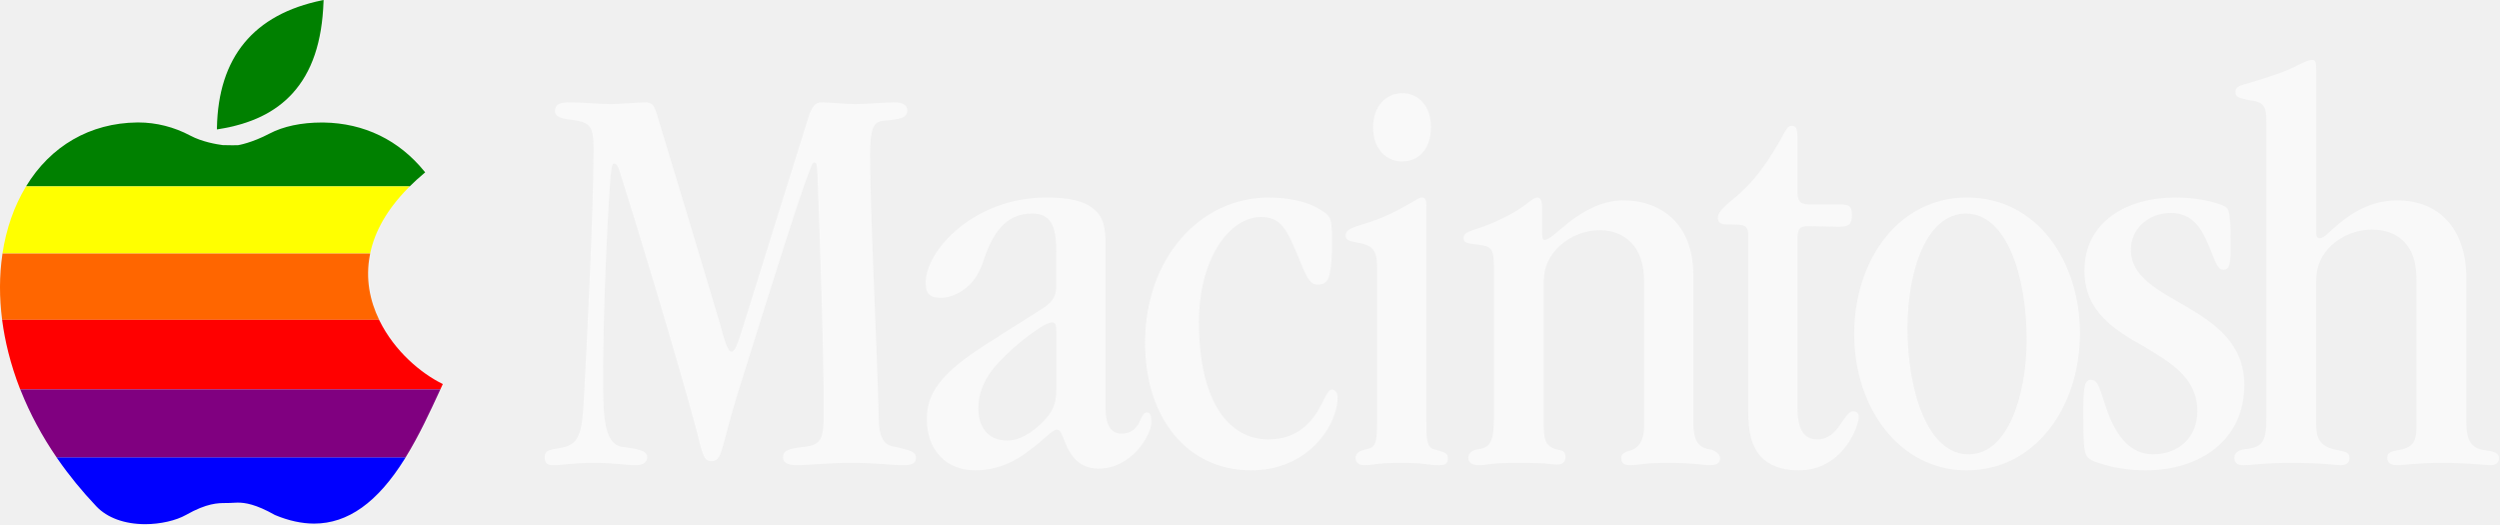
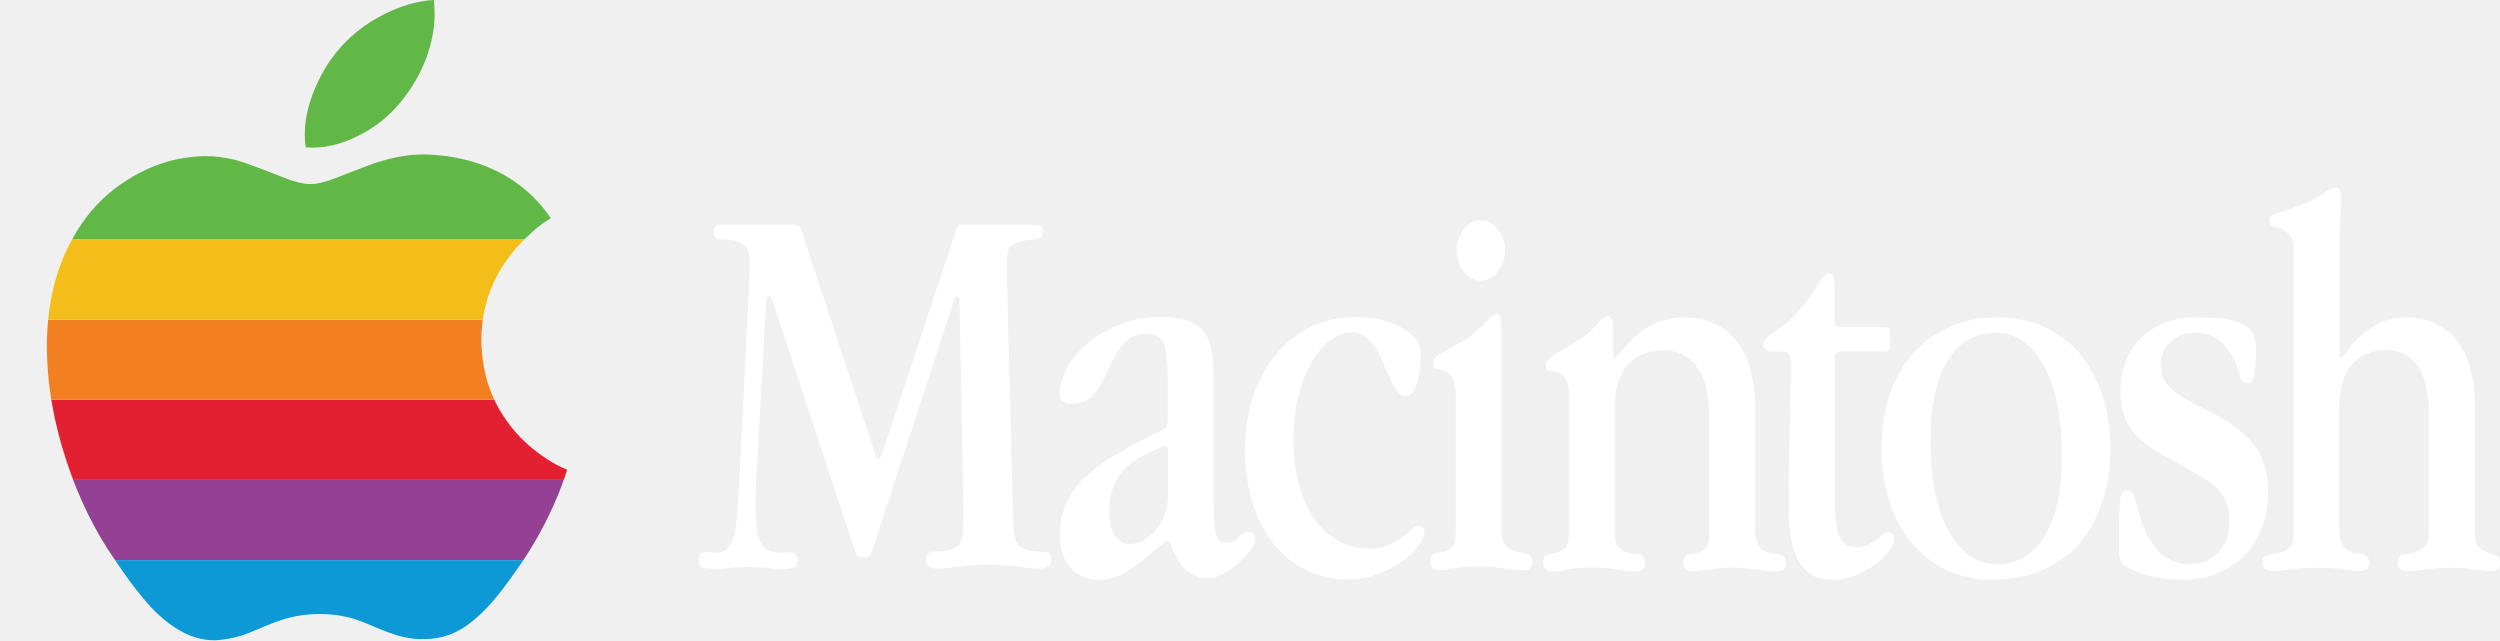
- <svg xmlns="http://www.w3.org/2000/svg" enable-background="new 0 0 566.93 118.865" height="118.865" viewBox="0 0 566.93 118.865" width="566.93">
-   <g fill="#f9f9f9">
-     <path d="m177.639 103.668c0-1.56 1.428-1.949 4.808-2.339 4.161-.391 4.418-2.209 4.418-8.188 0-14.037-.907-39.771-1.428-53.678-.13-1.949-.13-2.6-.65-2.6s-.651.781-1.171 1.95c-2.47 6.5-6.497 19.235-16.505 51.208-3.64 12.086-3.25 14.557-5.719 14.557-1.56 0-1.949-1.041-3.25-6.5-4.288-16.115-14.296-48.998-17.546-59.135-.391-1.17-.649-1.82-1.301-1.82-.518 0-.518 1.04-.777 2.859-.91 12.215-1.688 33.142-1.688 44.45 0 8.577-.133 16.246 4.288 16.896 2.339.392 5.719.521 5.719 2.34 0 1.039-.779 1.819-2.602 1.819-2.598 0-4.676-.521-9.617-.521-4.548 0-7.146.521-8.966.521-1.302 0-2.079-.26-2.079-1.819 0-1.948 1.949-1.69 4.158-2.209 3.77-.78 4.289-3.771 4.678-10.14.78-13.905 2.209-44.318 2.209-55.106.13-7.018 0-8.317-4.418-8.968-2.209-.259-4.288-.519-4.288-2.079 0-1.82 1.688-1.949 3.509-1.95 2.729 0 6.368.39 9.229.39 2.209 0 5.587-.39 7.668-.389 1.429 0 1.949.389 2.6 2.339 4.81 15.855 9.62 31.711 14.298 47.438 1.038 3.771 1.819 6.76 2.729 6.76.778 0 1.429-1.819 2.597-5.592 4.941-15.854 9.88-31.71 14.818-47.438.776-2.469 1.559-3.509 2.989-3.51 1.948 0 5.198.39 7.668.39 2.6 0 6.366-.39 9.097-.389 1.432 0 2.729.519 2.729 1.819 0 1.69-1.688 2.081-5.459 2.339-2.339.26-2.988 1.95-2.988 7.798 0 12.867 1.561 43.279 1.95 59.266 0 4.81 1.168 6.629 3.769 6.89 3.25.778 4.679 1.041 4.679 2.47 0 1.43-1.169 1.689-2.986 1.689-2.729 0-5.851-.521-11.828-.521-5.199 0-9.487.521-12.348.521-1.69 0-2.988-.521-2.988-1.689v-.127z" />
-     <path d="m239.633 57.01c0-6.108-1.432-8.579-5.459-8.579-6.239 0-9.097 4.68-11.179 11.048-.91 2.729-2.469 4.938-4.418 6.238-1.431 1.04-3.25 1.819-5.198 1.819-2.47 0-3.38-1.041-3.38-3.379 0-7.537 11.179-19.364 27.294-19.364 4.81 0 8.579.649 10.785 2.6 2.212 1.69 2.732 4.159 2.732 8.188v37.17c0 3.25 1.038 5.589 3.638 5.589 2.081 0 3.25-1.169 3.9-2.339.521-1.17 1.038-2.469 1.817-2.469.78 0 1.041.648 1.041 2.209 0 2.857-4.418 10.525-11.959 10.525-5.459 0-7.018-4.418-8.059-7.019-.391-1.04-.777-1.819-1.428-1.819-1.041 0-3.12 2.471-6.37 4.811-2.989 2.34-7.019 4.418-12.217 4.418-6.108 0-10.918-4.157-10.918-11.697 0-6.887 4.81-11.566 15.336-18.064 4.161-2.729 7.277-4.549 9.619-6.108 3.509-2.078 4.419-3.25 4.419-6.237v-7.54h.004zm-17.679 35.61c0 4.811 2.732 7.279 6.5 7.279 2.859 0 5.589-1.69 8.06-4.16 2.339-2.338 3.119-4.158 3.119-7.407v-13.257c0-1.561-.261-1.95-.91-1.95-.647 0-1.299.26-2.989 1.301-2.729 1.819-5.329 3.897-7.538 6.108-3.638 3.379-6.24 7.277-6.24 11.957z" />
-     <path d="m259.776 77.675c0-18.975 12.347-32.882 28.074-32.882 3.51 0 8.188.649 11.178 2.469 2.729 1.56 2.988 2.079 3.119 5.199v4.68c0 1.169-.131 3.118-.392 4.288-.261 2.34-1.171 3.12-2.858 3.12-2.34 0-2.989-3.378-5.459-8.837-1.818-4.29-3.511-6.499-7.277-6.499-7.537 0-14.167 9.877-14.167 23.782 0 18.457 7.021 26.645 15.726 26.645 4.684 0 8.188-1.949 10.788-5.719 1.56-2.339 2.601-5.587 3.642-5.587.776 0 1.299.778 1.299 1.819 0 6.107-6.497 16.506-19.624 16.506-14.428 0-24.045-11.827-24.045-28.854z" />
-     <path d="m312.414 60.778c0-4.158-.91-5.199-4.94-5.849-1.559-.26-2.206-.649-2.206-1.56 0-1.17 1.168-1.689 4.158-2.598 4.156-1.172 7.798-3.121 10.526-4.681 1.298-.778 2.079-1.3 2.601-1.3.776 0 1.037.521 1.037 1.949v6.109 41.852c0 4.42-.042 6.641 1.637 7.146 2.296.696 3.25.781 3.25 2.082 0 1.168-.521 1.561-2.078 1.561-2.729 0-2.678-.521-8.396-.521-6.238 0-6.057.521-8.524.521-1.04 0-1.951-.521-1.951-1.561 0-1.301.911-1.695 2.603-2.082 2.067-.471 2.286-1.56 2.286-6.759zm5.589-24.173c-3.382 0-6.499-2.731-6.499-7.669 0-4.808 2.859-7.798 6.63-7.798 3.639 0 6.497 2.859 6.497 7.668 0 5.068-2.858 7.799-6.497 7.799z" />
-     <path d="m338.926 60.778c0-4.418-.521-4.938-3.768-5.328-2.339-.26-3.12-.391-3.12-1.431 0-1.3 1.299-1.56 4.028-2.469 4.678-1.69 8.319-3.769 10.267-5.329 1.171-.909 1.821-1.43 2.474-1.43.776 0 1.038 1.04 1.038 2.209v5.2c0 1.819.13 2.209.521 2.209 1.171 0 3.249-2.209 6.105-4.418 2.991-2.209 7.021-4.549 11.827-4.549 4.419 0 8.579 1.43 11.565 4.549 2.731 2.859 4.291 7.019 4.291 12.476v33.143c0 4.549 1.153 5.979 4.146 6.367 0 0 1.924.65 1.924 1.95 0 1.169-.911 1.562-2.34 1.562-1.562 0-3.339-.521-9.447-.521-5.848 0-6.474.521-8.551.521-1.433 0-2.079-.391-2.079-1.69 0-.909.928-1.354 2.209-1.69 1.2-.313 2.962-1.688 2.962-5.328v-33.012c0-3.121-.646-5.85-2.209-7.93-1.818-2.338-4.549-3.639-7.798-3.639-3.382 0-6.628 1.301-9.098 3.51-2.339 2.209-3.641 4.809-3.641 7.928v33.142c0 3.379.632 4.779 3.771 5.328.549.096 1.148.375 1.148 1.543 0 1.301-.91 1.689-1.951 1.689-1.56 0-1.147-.375-8.813-.375-6.63 0-6.734.521-8.813.521-1.56 0-2.471-.521-2.471-1.69s1.045-1.784 2.341-1.95c2.813-.354 3.481-2.078 3.481-7.277v-33.791z" />
-     <path d="m407.782 92.362c0 5.066 1.431 7.275 4.551 7.275 2.47 0 4.028-1.689 5.068-3.248 1.169-1.562 1.948-3.121 2.989-3.121.776 0 1.299.391 1.299 1.301 0 1.949-3.511 12.088-13.647 12.088-3.768 0-6.627-1.039-8.575-3.119-2.078-2.34-2.858-5.459-2.858-10.398v-40.03c0-1.431-.65-1.951-1.563-2.08-.907-.131-2.079-.131-3.116-.131-1.172 0-2.213-.129-2.213-1.56 0-.91.78-1.819 2.473-3.379 4.027-3.12 7.408-6.628 11.826-14.426 1.171-2.209 1.56-2.99 2.47-2.99.907 0 1.299.521 1.299 2.729v12.348c0 1.95.649 2.729 2.604 2.729h7.018c2.209 0 2.729.52 2.729 2.34 0 2.08-.521 2.729-2.989 2.729-2.209 0-4.548-.131-6.757-.131-2.082 0-2.604.521-2.604 2.859z" />
-     <path d="m446.125 106.657c-15.076 0-25.477-14.037-25.477-30.934 0-16.637 10.008-30.933 25.604-30.933 15.856 0 25.604 14.427 25.604 30.803 0 17.025-10.397 31.063-25.604 31.063h-.127zm.518-3.638c8.97 0 13.127-13.646 13.127-25.994 0-14.428-4.549-28.593-13.776-28.593-8.967 0-13.255 12.997-13.255 25.995 0 14.425 4.679 28.593 13.774 28.593h.13z" />
-     <path d="m472.887 61.298c0-10.917 9.487-16.505 20.665-16.505 4.157 0 8.84.778 11.31 2.079.646.39.911 1.3 1.038 3.119.131 1.17.131 2.6.131 4.55v3.379c-.131 2.08-.389 3.25-1.561 3.25-1.688 0-1.947-2.47-4.029-6.89-1.56-3.379-3.77-5.979-7.927-5.979-5.069 0-9.103 3.51-9.103 8.318 0 6.237 6.24 9.228 12.74 12.996 6.368 3.77 12.996 8.317 12.996 17.677 0 12.605-10.139 19.364-22.354 19.364-3.9 0-7.668-.649-10.27-1.56-.908-.261-1.818-.52-2.472-1.041-.646-.39-1.168-1.039-1.298-3.639-.13-1.82-.13-4.288-.13-7.669 0-5.199.388-6.627 1.688-6.627 1.82 0 1.947 2.079 3.899 7.538 1.948 5.068 4.938 9.357 10.27 9.357 5.849 0 10.007-3.898 10.007-9.748 0-7.668-6.109-11.049-12.089-14.688-6.497-3.641-13.517-7.798-13.517-17.156v-.13h.005v.005z" />
-     <path d="m514.162 27.766c0-3.769-.519-4.678-4.028-5.069-2.209-.521-2.988-.65-2.988-1.82 0-1.3.911-1.43 3.642-2.209 5.198-1.56 8.448-2.729 10.527-3.899 1.688-.781 2.469-1.17 3.25-1.17.775 0 .905.519.905 2.339v36.912c0 .779.263 1.169.781 1.169.521 0 1.168-.391 1.688-.91 3.25-2.988 8.316-7.668 15.854-7.668 9.747 0 15.466 6.627 15.727 16.896v33.271c0 4.42 1.173 6.108 4.291 6.498 2.079.261 3.117.65 3.117 1.82s-.908 1.561-1.948 1.561c-1.169 0-5.068-.521-10.784-.521-6.24 0-8.579.521-10.4.521-1.429 0-2.209-.521-2.209-1.689s.91-1.431 2.339-1.689c3.25-.52 4.291-1.688 4.291-5.328v-33.012c0-3.25-.521-6.108-2.078-8.059-1.82-2.469-4.552-3.641-8.063-3.641-3.377 0-6.627 1.301-9.096 3.51-2.341 2.21-3.513 4.811-3.513 8.061v32.752c0 3.377 1.172 5.068 5.069 5.717 1.951.394 2.469.65 2.469 1.82s-.907 1.562-1.947 1.562c-1.56 0-3.512-.521-11.438-.521-6.367 0-8.446.521-10.658.521-1.168 0-2.078-.392-2.078-1.69 0-1.169 1.172-1.818 2.47-1.949 4.157-.39 4.81-1.949 4.81-7.277z" />
+ <svg xmlns="http://www.w3.org/2000/svg" xmlns:xlink="http://www.w3.org/1999/xlink" version="1.1" id="Layer_1" x="0px" y="0px" viewBox="0 0 3912.9 1002.2" style="enable-background:new 0 0 3912.9 1002.2;" xml:space="preserve">
+   <style type="text/css">
+ 	.st0{fill:#62B847;}
+ 	.st1{fill:#FFFFFF;}
+ 	.st2{clip-path:url(#SVGID_2_);fill:#0D99D5;}
+ 	.st3{clip-path:url(#SVGID_4_);fill:#944094;}
+ 	.st4{clip-path:url(#SVGID_6_);fill:#E31F32;}
+ 	.st5{clip-path:url(#SVGID_8_);fill:#F28020;}
+ 	.st6{clip-path:url(#SVGID_10_);fill:#F4BE1A;}
+ 	.st7{clip-path:url(#SVGID_12_);fill:#62B847;}
+ 	.st8{clip-path:url(#SVGID_14_);fill:#0D99D5;}
+ 	.st9{clip-path:url(#SVGID_16_);fill:#944094;}
+ 	.st10{clip-path:url(#SVGID_18_);fill:#E31F32;}
+ 	.st11{clip-path:url(#SVGID_20_);fill:#F28020;}
+ 	.st12{clip-path:url(#SVGID_22_);fill:#F4BE1A;}
+ 	.st13{clip-path:url(#SVGID_24_);fill:#62B847;}
+ </style>
+   <g>
+     <g>
+       <path class="st0" d="M627,159.9c18.2-22.3,32.4-46.6,41.8-73.6C679,56.7,682.4,28.3,679,0c-25,1.3-51.3,8.8-79,22.9    s-49.9,31.7-68.2,52.6s-31.7,44.5-41.8,70.2c-11.5,30.4-15.5,58-11.5,85c27,2,54-4,82.3-18.2C586.5,199.8,608.8,182.2,627,159.9z" />
+       <path class="st1" d="M336.8,1002.2c13.5-0.7,27.7-3.4,41.2-7.4c6.7-2,18.2-6.7,35.8-14.2c14.8-6.1,27-10.8,37.8-13.5    c15.5-4,31.7-6.1,48.6-6.1c16.9,0,33.1,2,48.6,6.1c9.4,2.7,22.3,7.4,37.8,14.2c15.5,6.7,27.7,10.8,35.8,13.5    c14.2,4,28.3,6.1,43.2,5.4c21.6,0,41.8-6.1,60.7-18.2c16.2-10.8,32.4-25.6,49.3-45.9c10.8-12.8,25-32.4,43.2-58.7    c19.6-29.7,37.1-61.4,52-96.5c5.4-12.8,11.5-28.3,16.9-45.9c-10.8-4-22.3-10.1-35.1-18.9c-26.3-17.5-47.9-39.1-64.1-64.1    c-22.9-34.4-34.4-74.2-35.1-119.5c0-37.1,8.8-72.9,27-105.3c12.8-22.9,30.4-43.9,51.3-62.8c9.4-8.8,19.6-16.2,30.4-22.9    c-25.6-37.8-60.1-64.8-102.6-81.7c-24.3-9.4-51.3-15.5-81-17.5c-15.5-1.3-31.7-0.7-47.9,2c-13.5,2-28.3,6.1-43.9,10.8    c-10.1,4-22.9,8.8-39.1,14.8c-16.2,6.7-27.7,10.8-33.7,12.8c-10.8,3.4-20.2,5.4-27,5.4c-8.8,0-20.2-2-33.7-6.7    c-4-1.3-16.9-6.7-39.8-15.5c-17.5-6.7-32.4-12.1-44.5-15.5c-16.9-4-32.4-6.1-47.2-6.1c-42.5,0.7-81.7,12.1-118.8,35.1    c-37.1,22.3-66.1,52.6-87.7,91.1c-27.7,47.9-41.8,105.3-41.8,170.7c0,58.7,10.1,118.8,31,181.5c18.9,57.4,43.9,108,74.2,151.8    c17.5,26.3,32.4,46.6,44.5,60.7c17.5,21.6,35.1,37.1,52,47.9C295,996.1,315.2,1002.2,336.8,1002.2z" />
+       <g>
+         <defs>
+           <path id="SVGID_13_" d="M336.8,1002.2c13.5-0.7,27.7-3.4,41.2-7.4c6.7-2,18.2-6.7,35.8-14.2c14.8-6.1,27-10.8,37.8-13.5      c15.5-4,31.7-6.1,48.6-6.1c16.9,0,33.1,2,48.6,6.1c9.4,2.7,22.3,7.4,37.8,14.2c15.5,6.7,27.7,10.8,35.8,13.5      c14.2,4,28.3,6.1,43.2,5.4c21.6,0,41.8-6.1,60.7-18.2c16.2-10.8,32.4-25.6,49.3-45.9c10.8-12.8,25-32.4,43.2-58.7      c19.6-29.7,37.1-61.4,52-96.5c5.4-12.8,11.5-28.3,16.9-45.9c-10.8-4-22.3-10.1-35.1-18.9c-26.3-17.5-47.9-39.1-64.1-64.1      c-22.9-34.4-34.4-74.2-35.1-119.5c0-37.1,8.8-72.9,27-105.3c12.8-22.9,30.4-43.9,51.3-62.8c9.4-8.8,19.6-16.2,30.4-22.9      c-25.6-37.8-60.1-64.8-102.6-81.7c-24.3-9.4-51.3-15.5-81-17.5c-15.5-1.3-31.7-0.7-47.9,2c-13.5,2-28.3,6.1-43.9,10.8      c-10.1,4-22.9,8.8-39.1,14.8c-16.2,6.7-27.7,10.8-33.7,12.8c-10.8,3.4-20.2,5.4-27,5.4c-8.8,0-20.2-2-33.7-6.7      c-4-1.3-16.9-6.7-39.8-15.5c-17.5-6.7-32.4-12.1-44.5-15.5c-16.9-4-32.4-6.1-47.2-6.1c-42.5,0.7-81.7,12.1-118.8,35.1      c-37.1,22.3-66.1,52.6-87.7,91.1c-27.7,47.9-41.8,105.3-41.8,170.7c0,58.7,10.1,118.8,31,181.5c18.9,57.4,43.9,108,74.2,151.8      c17.5,26.3,32.4,46.6,44.5,60.7c17.5,21.6,35.1,37.1,52,47.9C295,996.1,315.2,1002.2,336.8,1002.2z" />
+         </defs>
+         <clipPath id="SVGID_2_">
+           <use xlink:href="#SVGID_13_" style="overflow:visible;" />
+         </clipPath>
+         <rect y="876.7" class="st2" width="960.4" height="125.5" />
+       </g>
+       <g>
+         <defs>
+           <path id="SVGID_15_" d="M336.8,1002.2c13.5-0.7,27.7-3.4,41.2-7.4c6.7-2,18.2-6.7,35.8-14.2c14.8-6.1,27-10.8,37.8-13.5      c15.5-4,31.7-6.1,48.6-6.1c16.9,0,33.1,2,48.6,6.1c9.4,2.7,22.3,7.4,37.8,14.2c15.5,6.7,27.7,10.8,35.8,13.5      c14.2,4,28.3,6.1,43.2,5.4c21.6,0,41.8-6.1,60.7-18.2c16.2-10.8,32.4-25.6,49.3-45.9c10.8-12.8,25-32.4,43.2-58.7      c19.6-29.7,37.1-61.4,52-96.5c5.4-12.8,11.5-28.3,16.9-45.9c-10.8-4-22.3-10.1-35.1-18.9c-26.3-17.5-47.9-39.1-64.1-64.1      c-22.9-34.4-34.4-74.2-35.1-119.5c0-37.1,8.8-72.9,27-105.3c12.8-22.9,30.4-43.9,51.3-62.8c9.4-8.8,19.6-16.2,30.4-22.9      c-25.6-37.8-60.1-64.8-102.6-81.7c-24.3-9.4-51.3-15.5-81-17.5c-15.5-1.3-31.7-0.7-47.9,2c-13.5,2-28.3,6.1-43.9,10.8      c-10.1,4-22.9,8.8-39.1,14.8c-16.2,6.7-27.7,10.8-33.7,12.8c-10.8,3.4-20.2,5.4-27,5.4c-8.8,0-20.2-2-33.7-6.7      c-4-1.3-16.9-6.7-39.8-15.5c-17.5-6.7-32.4-12.1-44.5-15.5c-16.9-4-32.4-6.1-47.2-6.1c-42.5,0.7-81.7,12.1-118.8,35.1      c-37.1,22.3-66.1,52.6-87.7,91.1c-27.7,47.9-41.8,105.3-41.8,170.7c0,58.7,10.1,118.8,31,181.5c18.9,57.4,43.9,108,74.2,151.8      c17.5,26.3,32.4,46.6,44.5,60.7c17.5,21.6,35.1,37.1,52,47.9C295,996.1,315.2,1002.2,336.8,1002.2z" />
+         </defs>
+         <clipPath id="SVGID_4_">
+           <use xlink:href="#SVGID_15_" style="overflow:visible;" />
+         </clipPath>
+         <rect y="751.1" class="st3" width="960.4" height="125.5" />
+       </g>
+       <g>
+         <defs>
+           <path id="SVGID_17_" d="M336.8,1002.2c13.5-0.7,27.7-3.4,41.2-7.4c6.7-2,18.2-6.7,35.8-14.2c14.8-6.1,27-10.8,37.8-13.5      c15.5-4,31.7-6.1,48.6-6.1c16.9,0,33.1,2,48.6,6.1c9.4,2.7,22.3,7.4,37.8,14.2c15.5,6.7,27.7,10.8,35.8,13.5      c14.2,4,28.3,6.1,43.2,5.4c21.6,0,41.8-6.1,60.7-18.2c16.2-10.8,32.4-25.6,49.3-45.9c10.8-12.8,25-32.4,43.2-58.7      c19.6-29.7,37.1-61.4,52-96.5c5.4-12.8,11.5-28.3,16.9-45.9c-10.8-4-22.3-10.1-35.1-18.9c-26.3-17.5-47.9-39.1-64.1-64.1      c-22.9-34.4-34.4-74.2-35.1-119.5c0-37.1,8.8-72.9,27-105.3c12.8-22.9,30.4-43.9,51.3-62.8c9.4-8.8,19.6-16.2,30.4-22.9      c-25.6-37.8-60.1-64.8-102.6-81.7c-24.3-9.4-51.3-15.5-81-17.5c-15.5-1.3-31.7-0.7-47.9,2c-13.5,2-28.3,6.1-43.9,10.8      c-10.1,4-22.9,8.8-39.1,14.8c-16.2,6.7-27.7,10.8-33.7,12.8c-10.8,3.4-20.2,5.4-27,5.4c-8.8,0-20.2-2-33.7-6.7      c-4-1.3-16.9-6.7-39.8-15.5c-17.5-6.7-32.4-12.1-44.5-15.5c-16.9-4-32.4-6.1-47.2-6.1c-42.5,0.7-81.7,12.1-118.8,35.1      c-37.1,22.3-66.1,52.6-87.7,91.1c-27.7,47.9-41.8,105.3-41.8,170.7c0,58.7,10.1,118.8,31,181.5c18.9,57.4,43.9,108,74.2,151.8      c17.5,26.3,32.4,46.6,44.5,60.7c17.5,21.6,35.1,37.1,52,47.9C295,996.1,315.2,1002.2,336.8,1002.2z" />
+         </defs>
+         <clipPath id="SVGID_6_">
+           <use xlink:href="#SVGID_17_" style="overflow:visible;" />
+         </clipPath>
+         <rect y="625.6" class="st4" width="960.4" height="125.5" />
+       </g>
+       <g>
+         <defs>
+           <path id="SVGID_19_" d="M336.8,1002.2c13.5-0.7,27.7-3.4,41.2-7.4c6.7-2,18.2-6.7,35.8-14.2c14.8-6.1,27-10.8,37.8-13.5      c15.5-4,31.7-6.1,48.6-6.1c16.9,0,33.1,2,48.6,6.1c9.4,2.7,22.3,7.4,37.8,14.2c15.5,6.7,27.7,10.8,35.8,13.5      c14.2,4,28.3,6.1,43.2,5.4c21.6,0,41.8-6.1,60.7-18.2c16.2-10.8,32.4-25.6,49.3-45.9c10.8-12.8,25-32.4,43.2-58.7      c19.6-29.7,37.1-61.4,52-96.5c5.4-12.8,11.5-28.3,16.9-45.9c-10.8-4-22.3-10.1-35.1-18.9c-26.3-17.5-47.9-39.1-64.1-64.1      c-22.9-34.4-34.4-74.2-35.1-119.5c0-37.1,8.8-72.9,27-105.3c12.8-22.9,30.4-43.9,51.3-62.8c9.4-8.8,19.6-16.2,30.4-22.9      c-25.6-37.8-60.1-64.8-102.6-81.7c-24.3-9.4-51.3-15.5-81-17.5c-15.5-1.3-31.7-0.7-47.9,2c-13.5,2-28.3,6.1-43.9,10.8      c-10.1,4-22.9,8.8-39.1,14.8c-16.2,6.7-27.7,10.8-33.7,12.8c-10.8,3.4-20.2,5.4-27,5.4c-8.8,0-20.2-2-33.7-6.7      c-4-1.3-16.9-6.7-39.8-15.5c-17.5-6.7-32.4-12.1-44.5-15.5c-16.9-4-32.4-6.1-47.2-6.1c-42.5,0.7-81.7,12.1-118.8,35.1      c-37.1,22.3-66.1,52.6-87.7,91.1c-27.7,47.9-41.8,105.3-41.8,170.7c0,58.7,10.1,118.8,31,181.5c18.9,57.4,43.9,108,74.2,151.8      c17.5,26.3,32.4,46.6,44.5,60.7c17.5,21.6,35.1,37.1,52,47.9C295,996.1,315.2,1002.2,336.8,1002.2z" />
+         </defs>
+         <clipPath id="SVGID_8_">
+           <use xlink:href="#SVGID_19_" style="overflow:visible;" />
+         </clipPath>
+         <rect y="500.1" class="st5" width="960.4" height="125.5" />
+       </g>
+       <g>
+         <defs>
+           <path id="SVGID_21_" d="M336.8,1002.2c13.5-0.7,27.7-3.4,41.2-7.4c6.7-2,18.2-6.7,35.8-14.2c14.8-6.1,27-10.8,37.8-13.5      c15.5-4,31.7-6.1,48.6-6.1c16.9,0,33.1,2,48.6,6.1c9.4,2.7,22.3,7.4,37.8,14.2c15.5,6.7,27.7,10.8,35.8,13.5      c14.2,4,28.3,6.1,43.2,5.4c21.6,0,41.8-6.1,60.7-18.2c16.2-10.8,32.4-25.6,49.3-45.9c10.8-12.8,25-32.4,43.2-58.7      c19.6-29.7,37.1-61.4,52-96.5c5.4-12.8,11.5-28.3,16.9-45.9c-10.8-4-22.3-10.1-35.1-18.9c-26.3-17.5-47.9-39.1-64.1-64.1      c-22.9-34.4-34.4-74.2-35.1-119.5c0-37.1,8.8-72.9,27-105.3c12.8-22.9,30.4-43.9,51.3-62.8c9.4-8.8,19.6-16.2,30.4-22.9      c-25.6-37.8-60.1-64.8-102.6-81.7c-24.3-9.4-51.3-15.5-81-17.5c-15.5-1.3-31.7-0.7-47.9,2c-13.5,2-28.3,6.1-43.9,10.8      c-10.1,4-22.9,8.8-39.1,14.8c-16.2,6.7-27.7,10.8-33.7,12.8c-10.8,3.4-20.2,5.4-27,5.4c-8.8,0-20.2-2-33.7-6.7      c-4-1.3-16.9-6.7-39.8-15.5c-17.5-6.7-32.4-12.1-44.5-15.5c-16.9-4-32.4-6.1-47.2-6.1c-42.5,0.7-81.7,12.1-118.8,35.1      c-37.1,22.3-66.1,52.6-87.7,91.1c-27.7,47.9-41.8,105.3-41.8,170.7c0,58.7,10.1,118.8,31,181.5c18.9,57.4,43.9,108,74.2,151.8      c17.5,26.3,32.4,46.6,44.5,60.7c17.5,21.6,35.1,37.1,52,47.9C295,996.1,315.2,1002.2,336.8,1002.2z" />
+         </defs>
+         <clipPath id="SVGID_10_">
+           <use xlink:href="#SVGID_21_" style="overflow:visible;" />
+         </clipPath>
+         <rect y="374.5" class="st6" width="960.4" height="125.5" />
+       </g>
+       <g>
+         <defs>
+           <path id="SVGID_23_" d="M336.8,1002.2c13.5-0.7,27.7-3.4,41.2-7.4c6.7-2,18.2-6.7,35.8-14.2c14.8-6.1,27-10.8,37.8-13.5      c15.5-4,31.7-6.1,48.6-6.1c16.9,0,33.1,2,48.6,6.1c9.4,2.7,22.3,7.4,37.8,14.2c15.5,6.7,27.7,10.8,35.8,13.5      c14.2,4,28.3,6.1,43.2,5.4c21.6,0,41.8-6.1,60.7-18.2c16.2-10.8,32.4-25.6,49.3-45.9c10.8-12.8,25-32.4,43.2-58.7      c19.6-29.7,37.1-61.4,52-96.5c5.4-12.8,11.5-28.3,16.9-45.9c-10.8-4-22.3-10.1-35.1-18.9c-26.3-17.5-47.9-39.1-64.1-64.1      c-22.9-34.4-34.4-74.2-35.1-119.5c0-37.1,8.8-72.9,27-105.3c12.8-22.9,30.4-43.9,51.3-62.8c9.4-8.8,19.6-16.2,30.4-22.9      c-25.6-37.8-60.1-64.8-102.6-81.7c-24.3-9.4-51.3-15.5-81-17.5c-15.5-1.3-31.7-0.7-47.9,2c-13.5,2-28.3,6.1-43.9,10.8      c-10.1,4-22.9,8.8-39.1,14.8c-16.2,6.7-27.7,10.8-33.7,12.8c-10.8,3.4-20.2,5.4-27,5.4c-8.8,0-20.2-2-33.7-6.7      c-4-1.3-16.9-6.7-39.8-15.5c-17.5-6.7-32.4-12.1-44.5-15.5c-16.9-4-32.4-6.1-47.2-6.1c-42.5,0.7-81.7,12.1-118.8,35.1      c-37.1,22.3-66.1,52.6-87.7,91.1c-27.7,47.9-41.8,105.3-41.8,170.7c0,58.7,10.1,118.8,31,181.5c18.9,57.4,43.9,108,74.2,151.8      c17.5,26.3,32.4,46.6,44.5,60.7c17.5,21.6,35.1,37.1,52,47.9C295,996.1,315.2,1002.2,336.8,1002.2z" />
+         </defs>
+         <clipPath id="SVGID_12_">
+           <use xlink:href="#SVGID_23_" style="overflow:visible;" />
+         </clipPath>
+         <rect y="225.3" class="st7" width="960.4" height="149.2" />
+       </g>
+     </g>
+     <path class="st1" d="M1242.1,351.9c2.9,0,5.3,0.4,7.3,1.3c2,0.9,3.6,3,4.7,6.5l114.5,347.9c2.3,6.9,4.3,10.3,6,10.3   c2.3,0,4.6-3.1,6.9-9.5l112.8-341.9c1.1-4.6,2.7-8.2,4.7-10.8c2-2.6,5.3-3.9,9.9-3.9h111.1c8,0,12.1,3.7,12.1,11.1   c0,4.6-1.3,7.6-3.9,9c-2.6,1.4-5.9,2.4-9.9,3c-4,0.6-8.5,1-13.4,1.3c-4.9,0.3-9.9,1.6-15.1,3.9c-6.3,2.9-10.2,6.4-11.6,10.7   c-1.4,4.3-2.2,12.1-2.2,23.5v20.5l9.5,374.7c0.6,15.4,1.6,26.5,3,33.4c1.4,6.8,6.7,12.3,15.9,16.3c5.2,2.3,10.3,3.6,15.5,3.8   c5.2,0.3,9.6,0.6,13.3,0.8c3.7,0.3,6.7,1.3,9,3c2.3,1.7,3.4,5.2,3.4,10.3c0,3.4-1.6,6.5-4.7,9c-3.2,2.6-7.6,3.9-13.3,3.9   c-9.2,0-20.2-1-33.2-3c-12.9-2-28-3-45.2-3c-18.9,0-35.5,1-49.5,3c-14.1,2-25.1,3-33.2,3c-11.5,0-17.2-4.6-17.2-13.8   c0-8.6,4.3-12.9,12.9-12.9c10.9,0,19.4-0.8,25.4-2.6c6-1.7,10.6-4.7,13.8-9c3.2-4.3,5-9.8,5.6-16.7c0.6-6.8,0.9-15.4,0.9-25.7   v-19.7l-6-316.5c0-6.3-1.4-9.4-4.3-9.4c-1.7,0-3.4,2.9-5.2,8.6l-126.6,387.5c-2.9,8.6-7.5,12.9-13.8,12.9   c-7.5,0-12.1-3.4-13.8-10.3l-128.3-389.2c-2.9-7.4-4.9-11.1-6-11.1c-2.9,0-4.6,5.4-5.2,16.3l-14.6,261.7c-0.6,9.7-1,18.5-1.3,26.5   c-0.3,8-0.4,15.1-0.4,21.4c0,26.8,2.3,46.3,6.9,58.6c4.6,12.3,15.2,18.4,31.9,18.4c1.7,0,3.4-0.1,5.2-0.4c1.7-0.3,3.7-0.4,6-0.4   c10.9,0,16.4,4.3,16.4,12.9c0,9.2-7.2,13.8-21.5,13.8c-6.3,0-14.5-0.6-24.5-1.7c-10-1.1-21.7-1.7-34.9-1.7   c-11.5,0-21.7,0.6-30.6,1.7c-8.9,1.2-16.5,1.7-22.8,1.7c-13.8,0-20.7-4.6-20.7-13.8c0-8.6,4-12.9,12.1-12.9c3.4,0,6.5,0.1,9,0.4   c2.6,0.3,4.7,0.4,6.5,0.4c7.5,0,13.5-2.4,18.1-7.3c4.6-4.8,8-12.7,10.3-23.5c2.3-10.8,4-24.9,5.2-42.3c1.1-17.4,2.3-38.9,3.4-64.6   l14.6-292.4c0-1.1,0.1-3.1,0.4-6c0.3-2.9,0.4-6.6,0.4-11.1c0-13.1-1.2-22.2-3.4-27.4c-2.3-5.1-7.5-9.1-15.5-12   c-5.2-1.7-10-2.7-14.6-3c-4.6-0.3-8.6-0.6-12.1-0.9c-3.4-0.3-6.2-1.1-8.2-2.6c-2-1.4-3-4.4-3-9c0-7.5,4-11.2,12.1-11.2H1242.1z" />
+     <path class="st1" d="M1899.7,794.6c0,18.4,1.1,32.2,3.4,41.3c2.3,9.2,8.3,13.8,18.1,13.8c6.3,0,12.1-2.9,17.2-8.6   c5.2-5.7,10.3-8.6,15.5-8.6c6.9,0,10.3,4.3,10.3,12.9c0,4.6-2.6,10.2-7.8,16.8c-5.2,6.6-11.3,13.1-18.5,19.4   c-7.2,6.3-14.9,11.8-23.3,16.4c-8.3,4.6-15.9,6.9-22.9,6.9c-15,0-27.4-4.9-37.2-14.6c-9.8-9.8-17.9-24.4-24.2-43.9h-5.2l-18.2,15.5   c-15,12.6-29.1,23.4-42.3,32.3c-13.3,8.9-27.9,13.3-44.1,13.3c-18.4,0-33.3-6.2-44.5-18.5c-11.2-12.3-16.8-29.4-16.8-51.2   c0-18.9,3.2-35.6,9.5-49.9c6.3-14.3,15.5-27.4,27.7-39.2c12.1-11.8,26.6-22.8,43.6-33.2s35.9-20.7,56.6-31l21.6-11.2   c4.6-2.3,7.3-4.7,8.2-7.3c0.9-2.6,1.3-7,1.3-13.3v-61.1c0-24.1-1.9-41.6-5.6-52.5c-3.7-10.9-13.1-16.4-28.1-16.4   c-15,0-26.8,5-35.4,15.1c-8.6,10-17,24.3-25.1,42.6c-6.4,14.4-13.4,26.6-21.2,36.6c-7.8,10.1-20.3,15.1-37.6,15.1   c-4.6,0-8.5-1.4-11.7-4.3c-3.2-2.9-4.7-6.6-4.7-11.2c0-12.6,3.9-26.1,11.7-40.5c7.8-14.3,18.7-27.4,32.8-39.2   c14.1-11.8,30.8-21.5,50.1-29.3c19.3-7.7,40.2-11.6,62.7-11.6c18.4,0,33.3,2.2,44.5,6.5c11.2,4.3,19.7,10.6,25.5,18.9   c5.8,8.3,9.5,18.7,11.2,31c1.7,12.4,2.6,26.6,2.6,42.6V794.6z M1823.9,697.3c-1.7,0-4.6,1.2-8.6,3.4l-28.4,13.8   c-33.9,17.2-50.8,45.9-50.8,86.1c0,16.7,3,29.3,9,37.9c6,8.6,13.9,12.9,23.7,12.9c6.9,0,13.8-1.9,20.7-5.6   c6.9-3.7,13.2-8.9,18.9-15.5c5.7-6.6,10.5-14.5,14.2-23.7c3.7-9.2,5.6-19.5,5.6-31v-68C1828.2,700.7,1826.8,697.3,1823.9,697.3z" />
+     <path class="st1" d="M2162.5,500.8c12.1,3.1,22.5,7.1,31.4,12.1c8.9,5,16.1,10.6,21.5,16.9c5.4,6.3,8.2,13.2,8.2,20.7   c0,21.8-2.2,38.9-6.5,51.2c-4.3,12.4-9.9,18.5-16.8,18.5c-8,0-15.8-8.3-23.3-25c-5.2-10.9-9.8-21.1-13.8-30.6   c-4-9.5-8.3-17.4-12.9-23.7c-4.6-6.3-9.6-11.3-15.1-15.1c-5.5-3.7-12.2-5.6-20.2-5.6c-10.3,0-21,3.9-31.9,11.6   c-10.9,7.7-20.7,18.8-29.3,33.4c-8.6,14.6-15.7,32.1-21.1,52.7c-5.5,20.6-8.2,44-8.2,70.3c0,26.9,3,50.9,9,72   c6,21.1,14.3,39,25,53.6c10.6,14.6,23.1,25.7,37.5,33.4c14.3,7.7,30.1,11.6,47.4,11.6c10.9,0,20.8-1.9,29.7-5.6   c8.9-3.7,16.4-7.9,22.4-12.5c6-4.6,10.9-8.7,14.6-12.5c3.7-3.7,6.5-5.6,8.2-5.6c7.4,0,11.2,3.7,11.2,11.2c0,5.2-3,11.9-9,20.2   c-6,8.3-14.4,16.4-25,24.1c-10.6,7.8-23.4,14.5-38.3,20.2c-14.9,5.7-31,8.6-48.2,8.6c-23,0-44.2-4.7-63.7-14.2   c-19.5-9.5-36.5-23-50.8-40.5c-14.4-17.5-25.5-38.7-33.6-63.7c-8-25-12.1-53-12.1-84c0-32.1,4.4-61,13.4-86.5   c8.9-25.5,21.1-47.4,36.6-65.5c15.5-18.1,33.9-32,55.1-41.8c21.2-9.8,44.5-14.6,69.8-14.6C2137.5,496.2,2150.4,497.7,2162.5,500.8z   " />
+     <path class="st1" d="M2349.7,824.4c0,10.3,1,18.1,3,23.3c2,5.2,5.6,9.2,10.8,12.1c4.6,2.3,9,3.7,13.3,4.3c4.3,0.6,8,1.3,11.2,2.2   c3.1,0.9,5.7,2.2,7.8,3.9c2,1.7,3,4.6,3,8.6c0,9.2-5.2,13.8-15.5,13.8c-8.6,0-18.9-1-30.9-3c-12-2-24.8-3-38.4-3   c-14.7,0-27.3,1-37.5,3c-10.3,2-18.6,3-24.9,3c-8.6,0-12.9-4.9-12.9-14.6c0-4,0.7-6.9,2.2-8.6c1.4-1.7,3.4-2.9,6-3.4   c2.6-0.6,5.3-1,8.2-1.3c2.9-0.3,6-1.3,9.5-3c6.3-3.4,10.2-7.6,11.6-12.5c1.4-4.9,2.2-13.1,2.2-24.5V621.2c0-15.5-1.9-25.8-5.6-31   c-3.7-5.2-7.8-8.5-12.1-9.9c-4.3-1.4-8.3-2.3-12.1-2.6c-3.7-0.3-5.6-3.3-5.6-9c0-6.3,3.9-11.5,11.6-15.5c7.8-4,18.8-10,33-18.1   c8.5-5.2,15.7-10.3,21.7-15.5c5.9-5.2,10.9-9.8,14.9-13.8c4-4,7.2-7.3,9.8-9.9c2.6-2.6,5-3.9,7.2-3.9c5.7,0,8.5,6,8.5,18.1V824.4z    M2344.5,359.4c7.5,9.8,11.2,20.7,11.2,32.7c0,12.1-3.7,23-11.2,32.7c-7.5,9.8-16.4,14.6-26.7,14.6c-10.3,0-19.2-4.9-26.7-14.6   c-7.5-9.8-11.2-20.7-11.2-32.7c0-12.1,3.7-23,11.2-32.7c7.5-9.8,16.4-14.6,26.7-14.6C2328.2,344.7,2337,349.6,2344.5,359.4z" />
+     <path class="st1" d="M2524.7,548.3c0,7.5,0.8,11.2,2.6,11.2c1.7,0,4-1.7,6.9-5.2l9.4-11.2c12-14.9,25.9-26.4,41.6-34.4   c15.7-8,32.2-12.1,49.4-12.1c35.5,0,63.1,12.2,82.8,36.6c19.8,24.4,29.6,60.4,29.6,108.1v185.1c0,17.8,4.3,29.6,12.9,35.3   c4,2.3,8.2,3.7,12.5,4.3c4.3,0.6,8.2,1.2,11.6,1.7c3.4,0.6,6.2,1.7,8.2,3.4c2,1.7,3,4.9,3,9.5c0,9.2-5.2,13.8-15.5,13.8   c-8.1,0-17.8-1-29.2-3c-11.4-2-24.5-3-39.3-3c-14.7,0-27.4,1-38,3c-10.6,2-18.7,3-24.5,3c-9.2,0-13.8-4.9-13.8-14.6   c0-4,0.7-6.9,2.2-8.6c1.4-1.7,3.4-2.9,6-3.4c2.6-0.6,5.4-1,8.6-1.3c3.1-0.3,6.5-1.3,9.9-3c6.9-3.4,10.9-7.9,12.1-13.4   c1.1-5.4,1.7-13.3,1.7-23.7v-174c0-34.4-6.4-60.4-19.1-77.9c-12.7-17.5-30.9-26.3-54.6-26.3c-21.9,0-39.8,7.5-53.7,22.4   c-13.9,14.9-20.8,37.9-20.8,68.9v186.9c0,9.8,0.7,17.4,2.2,22.8c1.4,5.5,5,9.6,10.8,12.5c5.2,2.9,9.8,4.5,13.8,4.7   c4,0.3,7.6,0.7,10.8,1.3c3.1,0.6,5.6,1.7,7.3,3.4c1.7,1.7,2.6,5.2,2.6,10.3c0,8.6-5.2,12.9-15.5,12.9c-8,0-17.8-1-29.2-3   c-11.4-2-24.2-3-38.4-3c-14.7,0-27.3,1-37.5,3c-10.3,2-18.6,3-24.9,3c-9.2,0-13.8-4.9-13.8-14.6c0-4,0.7-6.9,2.2-8.6   c1.4-1.7,3.3-2.9,5.6-3.4c2.3-0.6,5-1,8.2-1.3c3.1-0.3,6.5-1.3,9.9-3c6.3-2.9,10.3-6.9,12.1-12.1c1.7-5.2,2.6-13.5,2.6-25V623.2   c0-15.5-1.9-25.8-5.6-31c-3.7-5.2-7.9-8.3-12.5-9.5c-4.6-1.1-8.8-1.9-12.5-2.2c-3.7-0.3-5.6-3.3-5.6-9c0-5.7,3.7-10.8,11.2-15.1   c7.5-4.3,18.4-10.8,32.7-19.4c16.6-9.8,28.3-19.2,35.2-28.4c6.9-9.2,12.9-13.8,18-13.8c1.7,0,3.4,1.4,5.1,4.3   c1.7,2.9,2.6,7.5,2.6,13.8V548.3z" />
+     <path class="st1" d="M2871.3,500.9c0,7.5,3.7,11.2,11.2,11.2h64.6c5.2,0,8.3,0.6,9.5,1.7c1.1,1.2,1.7,3.4,1.7,6.9V538   c0,4.6-0.6,7.7-1.7,9.5c-1.2,1.7-4.3,2.6-9.5,2.6h-65.4c-6.9,0-10.3,3.7-10.3,11.2v217.9c0,27,2.4,46.7,7.3,59   c4.9,12.4,13.9,18.5,27.1,18.5c6.3,0,11.9-1.1,16.8-3.4c4.9-2.3,9.3-5,13.3-8.2c4-3.1,7.6-5.9,10.8-8.2c3.1-2.3,6.2-3.4,9-3.4   c5.7,0,8.6,4,8.6,12.1c0,4-2.6,9.5-7.8,16.4c-5.2,6.9-12.2,13.8-21.1,20.7c-8.9,6.9-19.2,12.8-31,17.7c-11.8,4.9-24.2,7.3-37.4,7.3   c-44.9,0-67.3-36.4-67.3-109.4v-36.2l3.4-185.1c0-8-0.6-14.5-1.7-19.4c-1.1-4.9-4.6-7.3-10.3-7.3h-15.5c-10.3,0-15.5-3.7-15.5-11.2   c0-3.4,1.4-6.6,4.3-9.5c2.9-2.9,6.9-6,12.1-9.5s11-7.7,17.6-12.9c6.6-5.2,13.8-12.1,21.6-20.7c13.5-16.1,23.4-29.8,29.9-41.3   c6.4-11.5,12.2-17.2,17.2-17.2c3.9,0,6.3,1.9,7.1,5.6c0.8,3.7,1.3,8.8,1.3,15.1V500.9z" />
+     <path class="st1" d="M2957.8,617.2c8.6-25.3,21-46.8,37-64.6c16.1-17.8,35.3-31.6,57.7-41.3c22.4-9.8,47.4-14.6,74.9-14.6   c26.4,0,50.5,5,72.3,15.1c21.8,10,40.3,24.1,55.5,42.2c15.2,18.1,27,39.8,35.3,65c8.3,25.3,12.5,53.4,12.5,84.4   c0,30.4-4.3,58.3-12.9,83.5c-8.6,25.3-20.8,46.8-36.6,64.6c-15.8,17.8-35.2,31.6-58.1,41.3c-23,9.8-48.8,14.6-77.5,14.6   c-25.8,0-49.4-5-70.6-15.1c-21.3-10-39.5-24.1-54.7-42.2c-15.2-18.1-27-39.7-35.3-65c-8.3-25.3-12.5-53.1-12.5-83.5   C2944.8,670.6,2949.2,642.4,2957.8,617.2z M3048.2,564.6c-17.8,29.3-26.7,70.9-26.7,124.9c0,60.9,9.6,108.4,28.9,142.5   c19.2,34.2,44.3,51.2,75.3,51.2c31.6,0,56.4-14.8,74.5-44.4c18.1-29.6,27.1-71,27.1-124.4c0-60.8-9.6-108.4-28.8-142.5   c-19.2-34.1-44.1-51.2-74.5-51.2C3091.2,520.7,3066,535.4,3048.2,564.6z" />
+     <path class="st1" d="M3511.2,507.7c13.2,7.4,19.8,18.6,19.8,33.7c0,20.1-0.9,34.9-2.6,44.3c-1.7,9.5-5.5,14.2-11.2,14.2   c-6.3,0-10-4-11.2-12.1c-1.2-8-5.2-18.1-12.1-30.1c-14.4-24.7-33.3-37-56.8-37c-16.7,0-30,4.7-40,14.2c-10,9.4-15.1,21.6-15.1,36.4   c0,9.7,2,17.9,6,24.4c4,6.6,9.8,12.7,17.2,18.4c7.5,5.7,16.5,11.3,27.1,16.7c10.6,5.4,22.5,11.6,35.7,18.4   c28.1,14.9,48.8,31.6,62,50.2c13.2,18.6,19.8,41.9,19.8,69.9c0,21.7-3.3,41.2-9.9,58.3c-6.6,17.1-15.9,31.6-28,43.3   c-12.1,11.7-26.3,20.7-42.6,27c-16.4,6.3-34.3,9.4-53.8,9.4c-19.5,0-37-2.2-52.5-6.5c-15.5-4.3-27.3-9-35.3-14.2   c-5.2-2.9-8.3-6.6-9.5-11.2c-1.2-4.6-1.7-10.9-1.7-18.9V835c0-23.5,0.6-40.6,1.7-51.2c1.1-10.6,4.9-15.9,11.2-15.9   c4,0,6.9,1.4,8.6,4.3c1.7,2.9,3.3,7,4.7,12.5c1.4,5.5,3.1,12.1,5.2,19.8c2,7.7,5.3,16.5,9.9,26.3c16.1,35,39,52.5,68.9,52.5   c18.4,0,33.4-6.3,45.2-18.9c11.8-12.6,17.7-29.6,17.7-50.8c0-10.9-1.9-20.5-5.6-28.8c-3.7-8.3-9.2-15.8-16.4-22.4   c-7.2-6.6-15.9-12.9-26.3-18.9s-21.8-12.5-34.4-19.4c-14.4-7.5-27-14.8-37.9-22c-10.9-7.2-20.1-14.9-27.6-23.3   c-7.5-8.3-13.1-17.8-16.8-28.4c-3.7-10.6-5.6-23.1-5.6-37.5c0-35.6,11-63.9,33.2-84.8c22.1-21,50.4-31.4,84.8-31.4   C3473.3,496.6,3498,500.3,3511.2,507.7z" />
+     <path class="st1" d="M3661.5,548.3c0,7.5,0.6,11.2,1.7,11.2c1.7,0,4-1.7,6.9-5.2l8.6-11.2c10.9-14.3,23.8-25.7,38.7-34   c14.9-8.3,30.4-12.5,46.5-12.5c34.4,0,61.3,11.8,80.5,35.3c19.2,23.5,28.8,57.1,28.8,100.8v192.9c0,9.2,0.6,16.4,1.7,21.5   c1.1,5.2,4,9.2,8.6,12.1c4.6,3.4,8.6,5.6,12.1,6.5c3.4,0.9,6.5,1.7,9,2.6c2.6,0.9,4.6,2.2,6,3.9c1.4,1.7,2.2,4.9,2.2,9.5   c0,8-4.3,12.1-12.9,12.1c-6.3,0-14.8-0.9-25.3-2.6c-10.6-1.7-22.9-2.6-37.1-2.6c-14.7,0-28,0.9-39.7,2.6   c-11.7,1.7-21.6,2.6-29.6,2.6c-10.3,0-15.5-4.6-15.5-13.8c0-4,0.9-6.9,2.6-8.6c1.7-1.7,4-2.9,6.9-3.4c2.9-0.6,6.2-1.1,9.9-1.7   c3.7-0.6,7.6-1.7,11.6-3.4c8.6-4,13.8-8.6,15.5-13.8c1.7-5.2,2.6-12.9,2.6-23.3v-174c0-69.5-22.8-104.2-68.4-104.2   c-20.8,0-38,7.5-51.6,22.4c-13.6,14.9-20.4,37.9-20.4,68.9v186.9c0,8.6,0.9,15.8,2.6,21.5c1.7,5.7,5.2,10.3,10.3,13.8   c4,2.9,8,4.5,12.1,4.7c4,0.3,7.6,0.9,10.8,1.7c3.2,0.9,5.7,2.2,7.8,3.9c2,1.7,3,5.2,3,10.3c0,8-4.9,12.1-14.6,12.1   c-5.7,0-14.3-0.9-25.8-2.6c-11.4-1.7-25.4-2.6-41.8-2.6c-16.5,0-30.4,0.9-41.8,2.6c-11.4,1.7-20.6,2.6-27.5,2.6   c-10.3,0-15.5-4.6-15.5-13.8c0-4,0.9-6.7,2.6-8.2c1.7-1.4,3.9-2.4,6.5-3c2.6-0.6,5.7-1.1,9.5-1.7c3.7-0.6,7.9-1.7,12.5-3.4   c9.2-3.4,14.5-7.9,15.9-13.4c1.4-5.4,2.2-13.6,2.2-24.5V395.9c0-12.6-2-21.5-6-26.7c-4-5.2-8.3-8.7-12.9-10.8   c-4.6-2-8.9-3.4-12.9-4.3c-4-0.9-6-3.6-6-8.2c0-6.3,3.9-10.5,11.6-12.5c7.7-2,17.1-5,28-9c19.9-7.5,34.5-14.5,43.8-21.1   c9.4-6.6,15.5-9.9,18.3-9.9c4.5,0,7.4,1.4,8.5,4.3c1.1,2.9,1.7,6.9,1.7,12.1c0,8-0.4,16.9-1.3,26.7c-0.9,9.8-1.3,20.4-1.3,31.9   V548.3z" />
  </g>
-   <path d="m66.344 21.192c4.43-4.859 6.735-11.682 7.055-20.858l.011-.333-.324.066c-15.553 3.182-23.586 12.929-23.873 28.971l-.006.312.307-.048c7.408-1.161 12.914-3.814 16.83-8.11z" fill="#008000" />
-   <path d="m12.824 103.702.285.412c2.572 3.707 5.52 7.314 8.761 10.725 2.47 2.596 6.403 4.025 11.076 4.025 3.424 0 6.976-.809 9.269-2.104 4.738-2.681 7.252-2.687 9.084-2.688.371 0 .715-.002 1.043-.021l.303-.021c.396-.024.806-.052 1.268-.052 1.625 0 4.057.318 8.471 2.813 3.082 1.29 6.068 1.944 8.881 1.944 7.658 0 14.371-4.789 20.521-14.633l.252-.402h-79.214z" fill="#00f" />
-   <path d="m92.947 42.269c1.023-1.02 2.126-2.024 3.313-3.015l.197-.165-.164-.201c-5.769-7.118-13.672-10.958-22.852-11.102l-.42-.003c-4.651 0-8.764.872-11.896 2.521-4.059 2.138-7.079 2.613-7.108 2.617-.051.007-.383.02-1.295.02-1.104 0-2.061-.018-2.176-.035l-.072-.008c-1.301-.169-4.621-.714-7.309-2.148-3.656-1.949-7.729-2.979-11.775-2.979l-.267.001c-10.703.121-19.652 5.336-25.215 14.497z" fill="#008000" />
-   <path d="m83.973 57.487c1.052-5.094 3.895-10.039 8.531-14.771l.438-.447h-87.033l-.075.127c-2.668 4.426-4.435 9.545-5.273 15.09z" fill="#ff0" />
-   <path d="m86.01 72.521c-2.104-4.324-3.136-9.319-2.09-14.721l.059-.313h-83.41l-.033.226c-.706 4.808-.706 9.782-.053 14.808z" fill="#f60" />
-   <path d="m4.58 88.291h95.323l.558-1.206-.23-.115c-4.563-2.259-10.678-7.203-14.159-14.303l-.072-.146h-85.522l.042.297c.58 4.348 1.771 9.632 4.06 15.473z" fill="#f00" />
-   <path d="m12.827 103.702h79.201c3.026-4.898 5.517-10.297 7.707-15.039l.172-.373h-95.313l.144.361c2.085 5.205 4.789 10.233 8.089 15.051z" fill="#800080" />
</svg>
